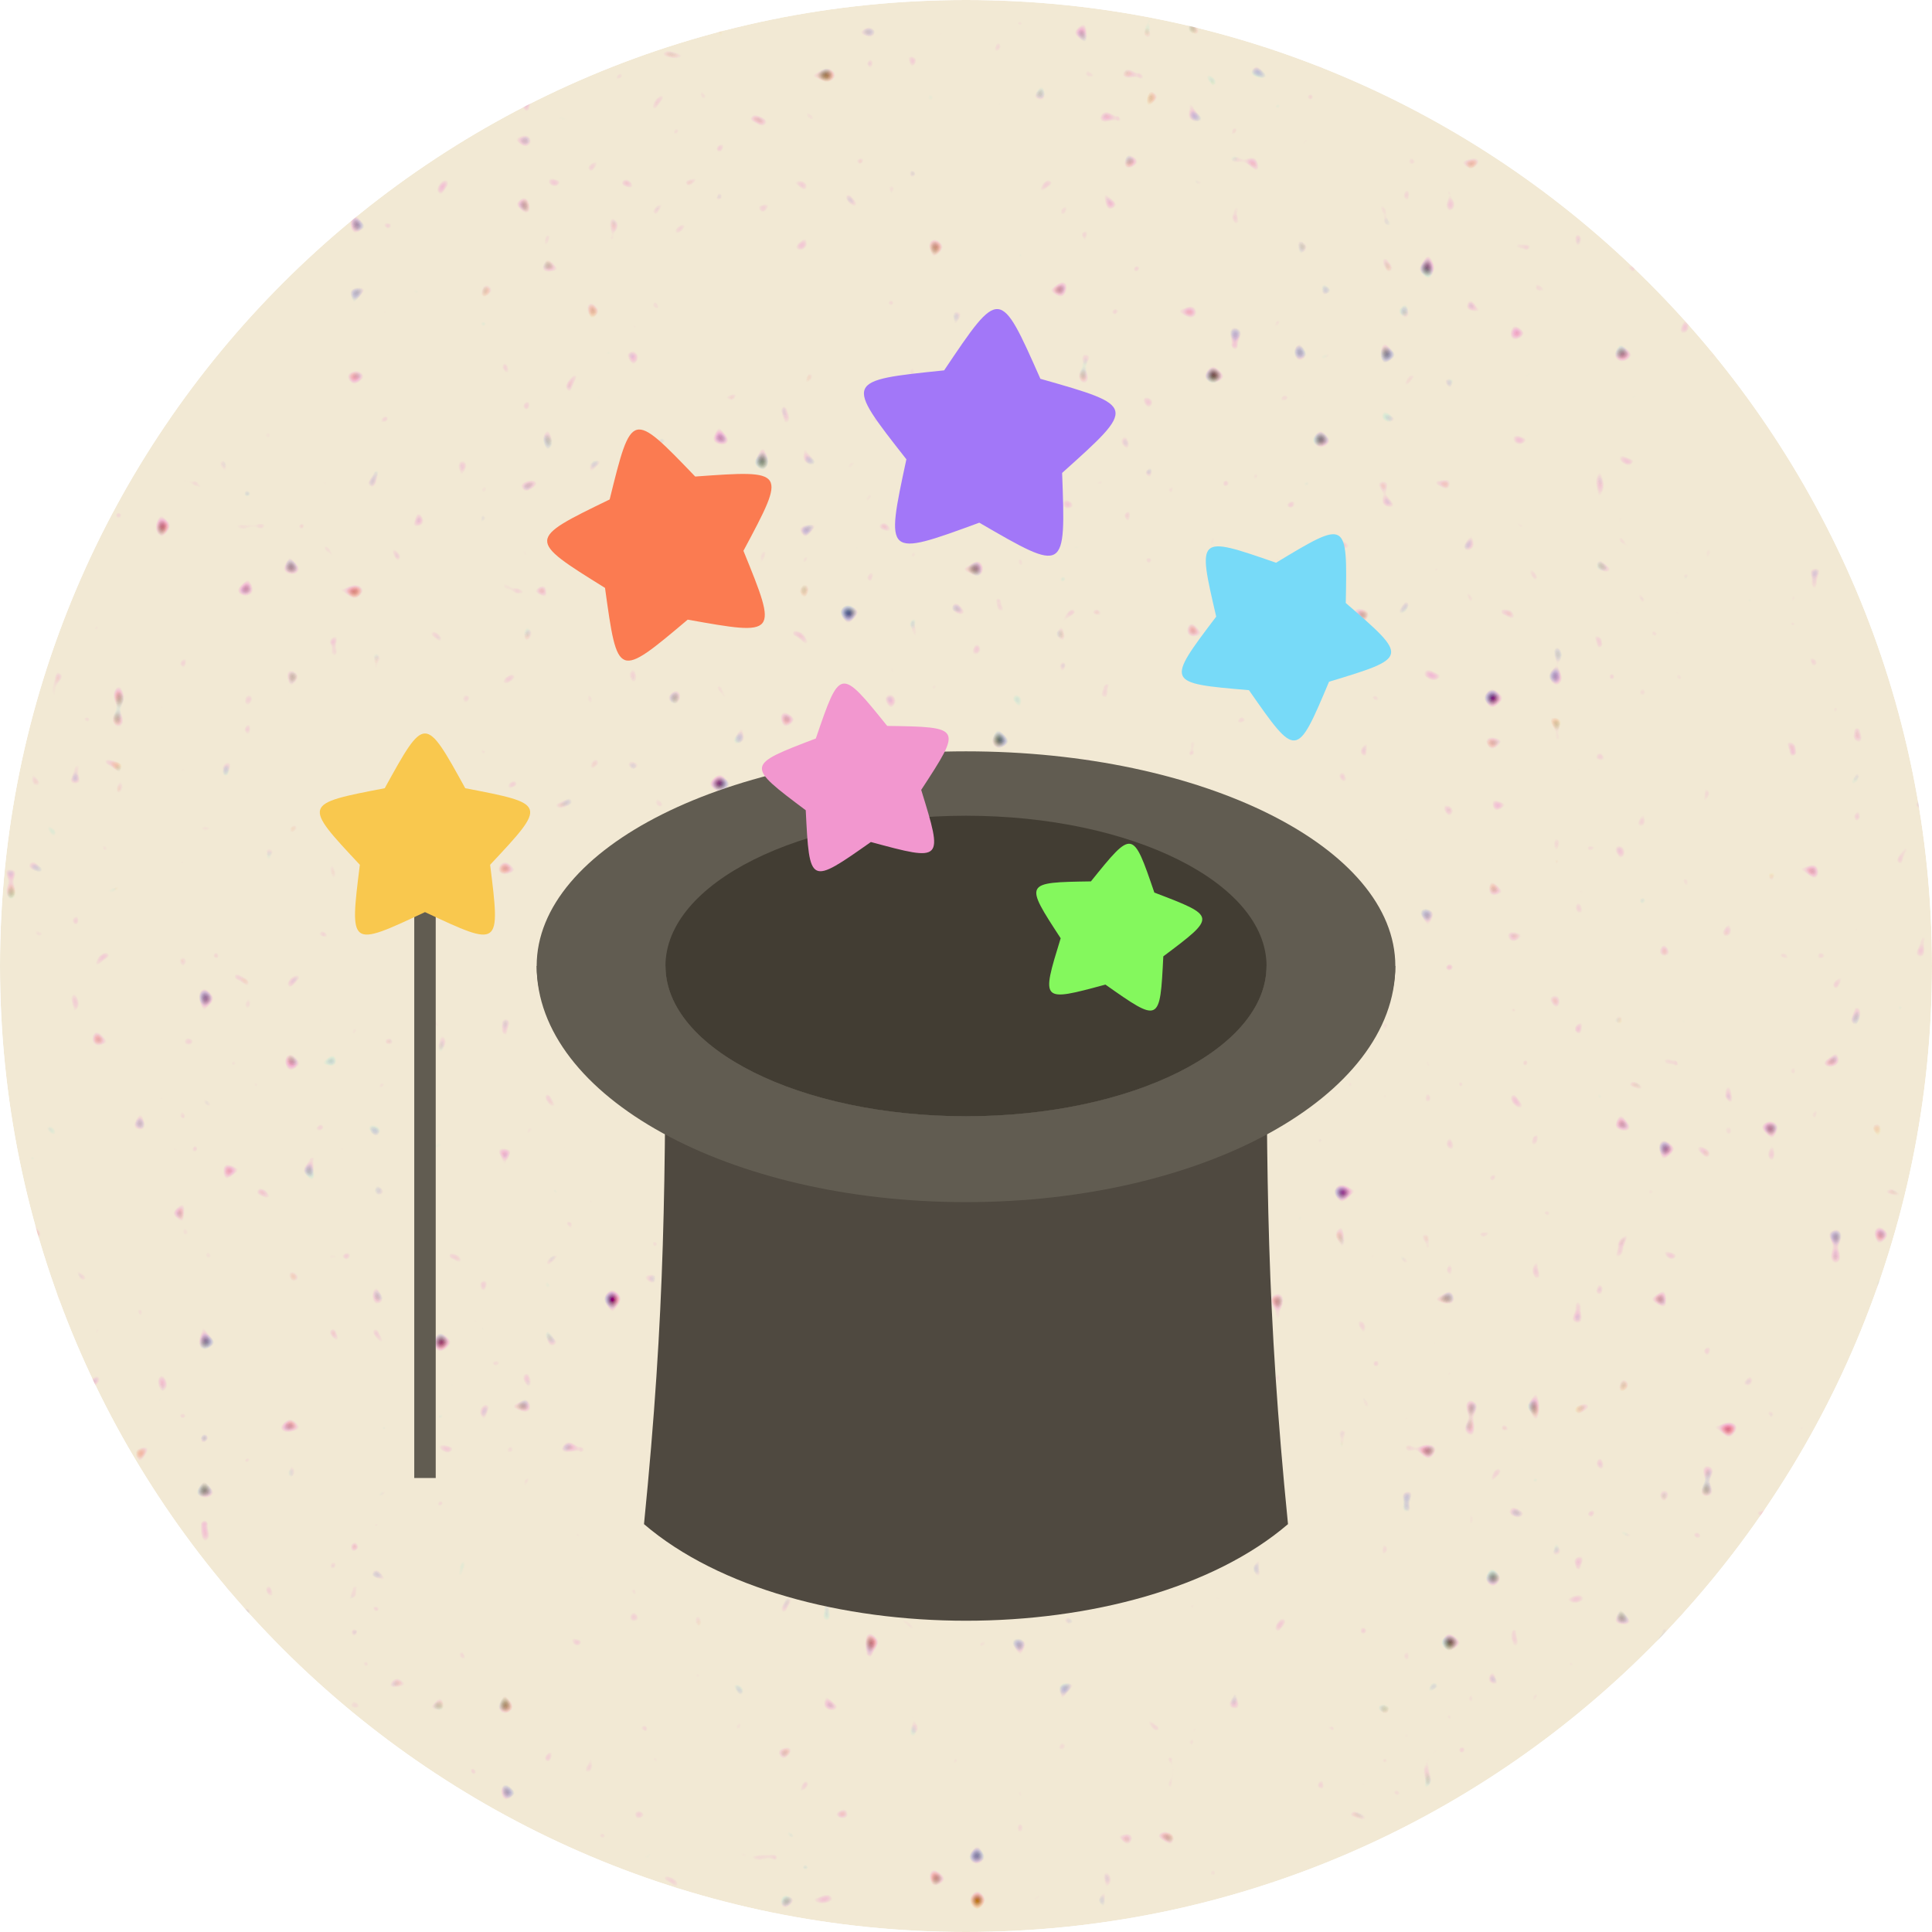
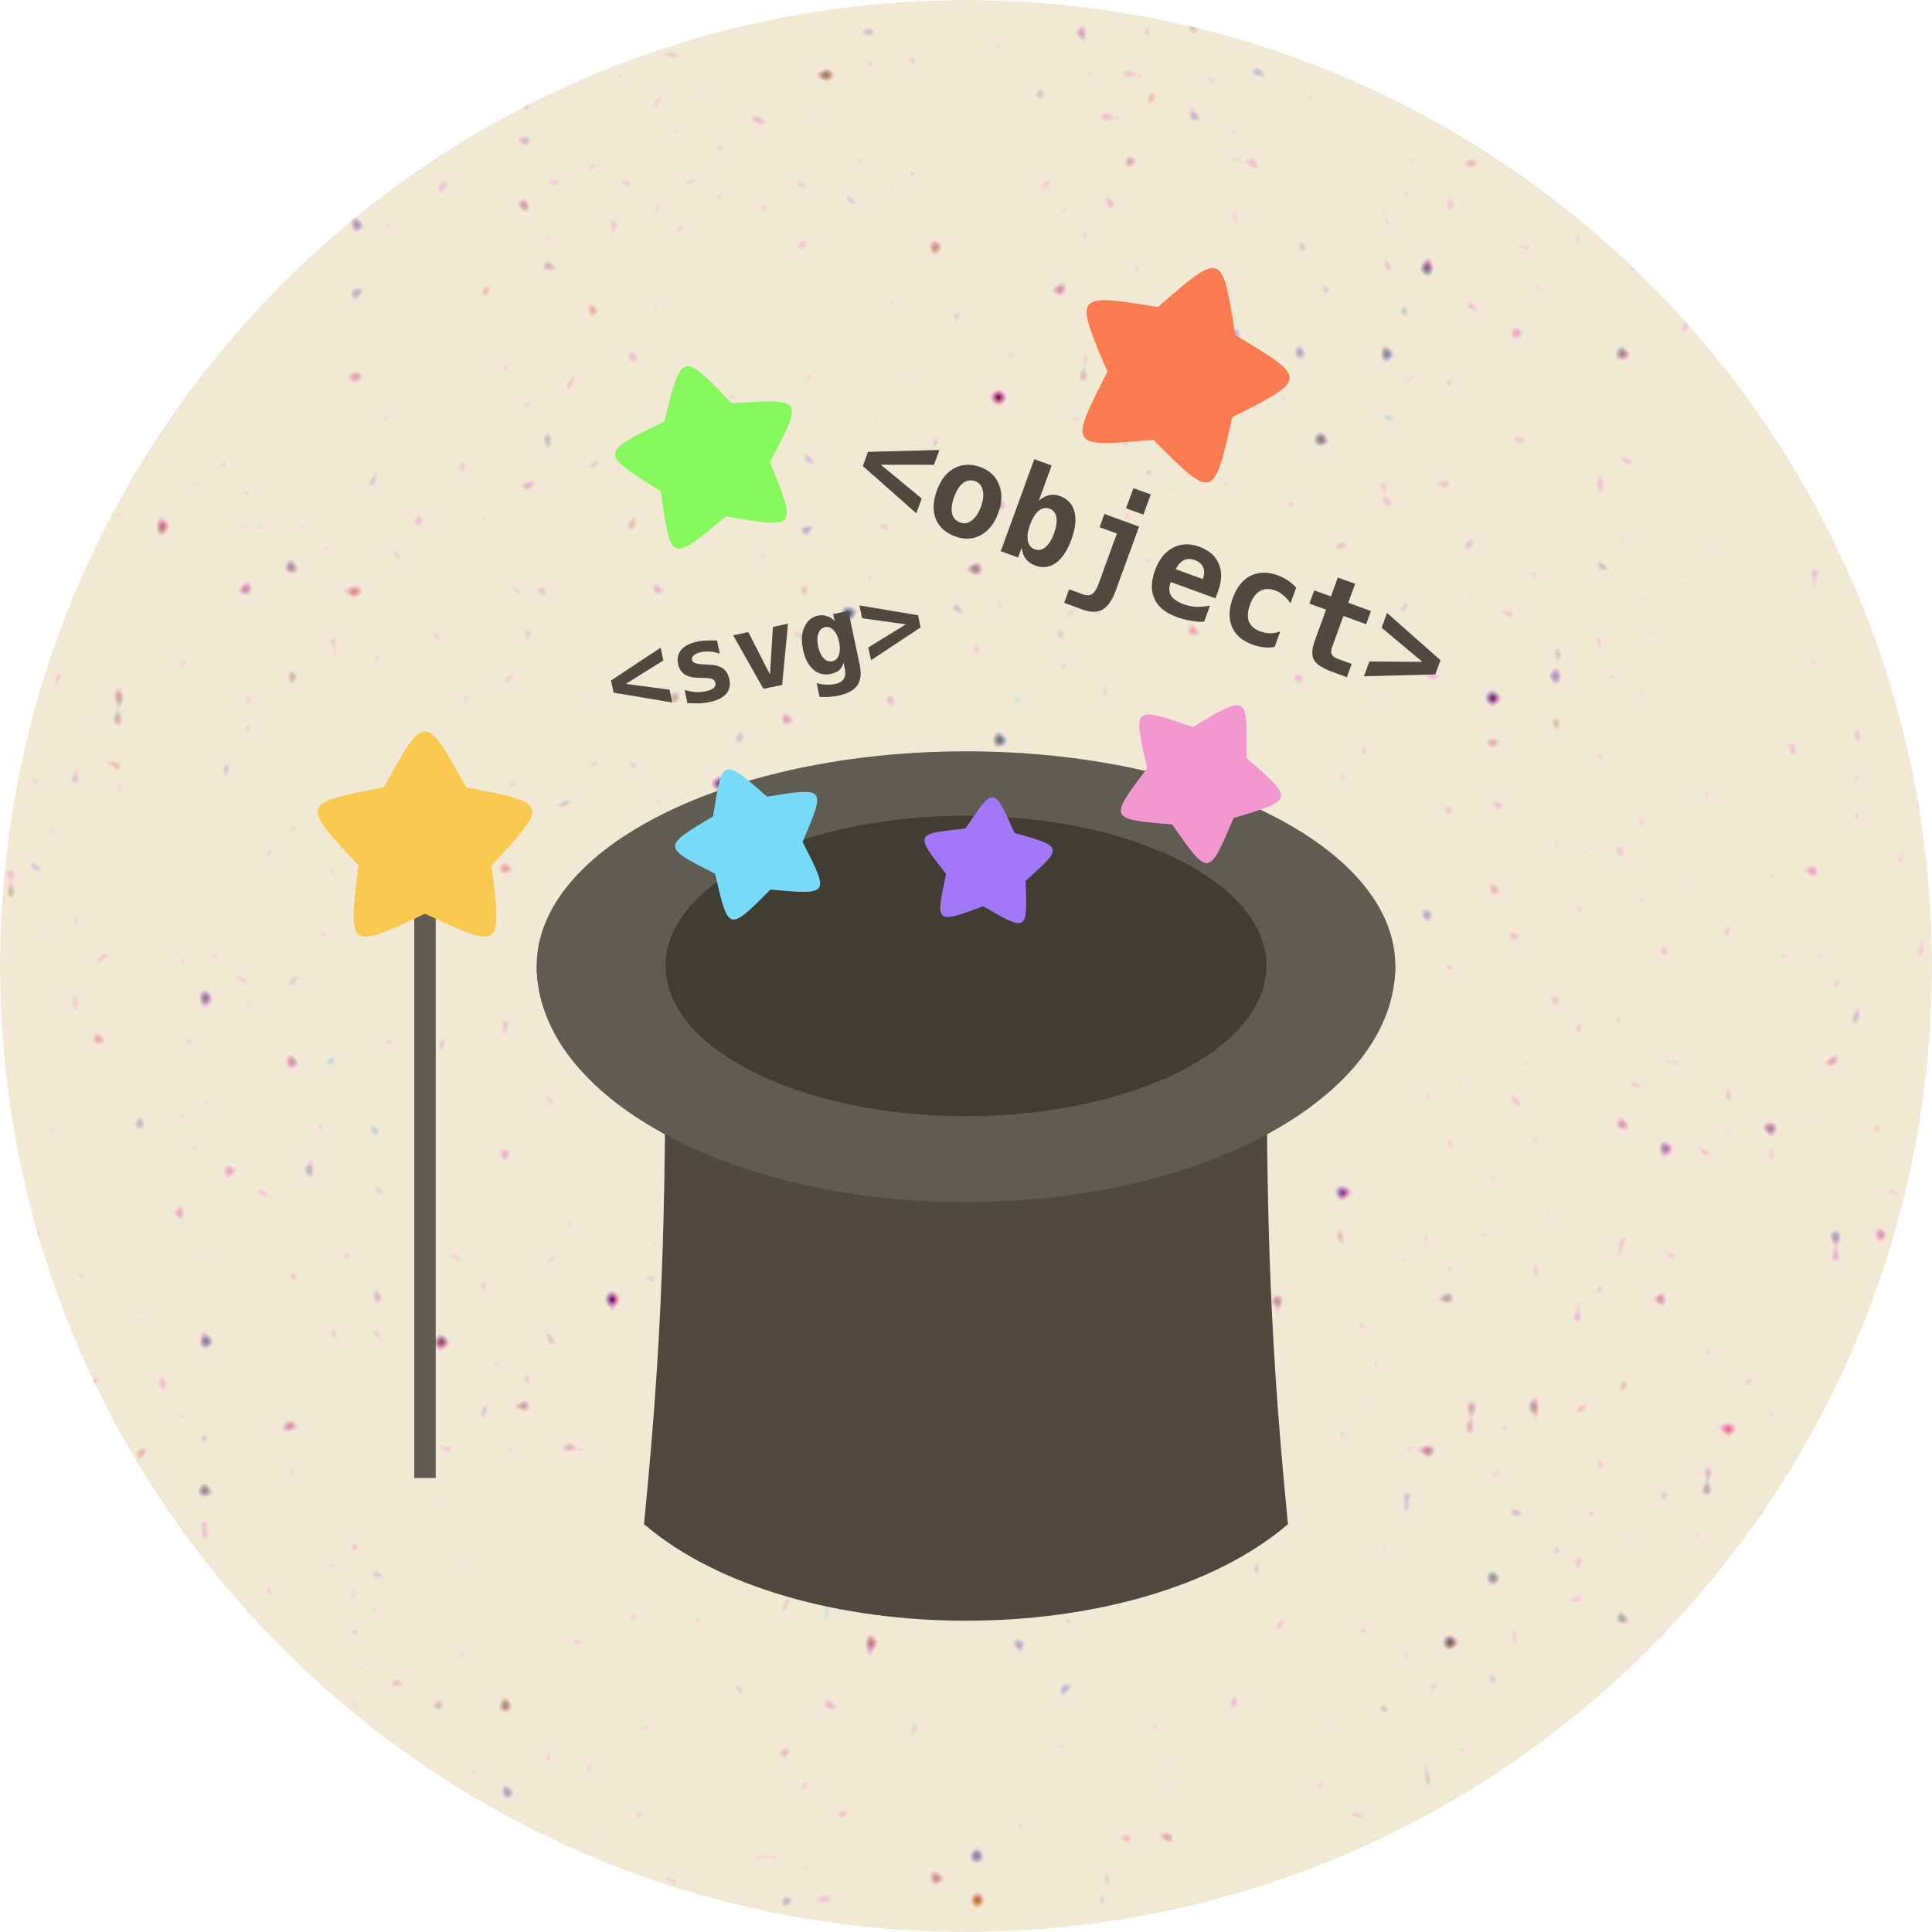
- <svg xmlns="http://www.w3.org/2000/svg" tabindex="0" aria-label="Press to toggle a suprise" role="button" aria-pressed="false" style="display: block;" viewBox="-45 -45 90 90">
+ <svg xmlns="http://www.w3.org/2000/svg" tabindex="0" aria-label="Press to toggle a vector suprise" role="button" aria-pressed="false" style="display: block;" viewBox="-45 -45 90 90">
  <defs>
    <style>
        svg:focus:not(:focus-visible) {
            outline: none;
        }

        .hover {
            transform: translate(0, -5px) rotate(-20deg);
            transition: transform 0.4s cubic-bezier(0.65, 0, 0.35, 1);
        }
+ 
        svg:hover .hover {
            transform: translate(0, 0px) rotate(0deg);
        }

        .active {
            transition: transform 0.3s cubic-bezier(0.65, 0, 0.35, 1);
        }
-             svg:active .active {
+ 
+         svg:active .active {
            transform: translate(1px, 3px) rotate(5deg);
            transition-timing-function: cubic-bezier(0.34, 1.56, 0.64, 1);
        }

        .translate,
        .scale {
            transition-timing-function: cubic-bezier(0.33, 1, 0.68, 1);
            transition-duration: 0.8s;
        }

        .translate {
            translate: 0 30px;
            transition-property: translate;
        }
+ 
        .scale {
            scale: 0;
            transition-property: scale;
        }

        .pressed .translate,
        .pressed .scale {
            transition-timing-function: cubic-bezier(0.34, 1.56, 0.64, 1);
        }

        .pressed .translate {
            translate: 0 0px;
        }
+ 
        .pressed .scale {
            scale: 1;
        }
        </style>
-     <symbol id="s" viewBox="-25.075 -26.236 50.149 47.984">
+     <symbol id="s" viewBox="-24.575 -25.736 49.149 46.984">
      <path fill="currentColor" d="M 9.797174393178826e-16 16C -17.634 24.271 -17.634 24.271 -15.217 4.944C -28.532 -9.271 -28.532 -9.271 -9.405 -12.944C -5.510910596163089e-15 -30 -5.510910596163089e-15 -30 9.405 -12.944C 28.532 -9.271 28.532 -9.271 15.217 4.944C 17.634 24.271 17.634 24.271 9.797174393178826e-16 16" />
    </symbol>
    <use id="u" href="#s" x="-5" y="-5" width="10" height="10" />
    <filter id="f">
      <feTurbulence type="fractalNoise" baseFrequency="1" />
      <feColorMatrix values="1 0 0 5.5 -1 0 0.5 0 5.5 -1 0 0 0.5 5.5 -1 0 0 0 0 1" />
      <feBlend in2="SourceGraphic" mode="darken" />
      <feComposite in2="SourceGraphic" operator="in" />
    </filter>
  </defs>
  <circle filter="url(#f)" fill="hsl(43 53% 89%)" r="45" />
  <g class="active">
    <g class="hover">
      <g transform="translate(-25 -5) rotate(20)">
        <path stroke="hsl(41 9% 35%)" stroke-width="1" d="M 0 -5 v 30" />
        <use style="color: hsl(43 93% 64%)" href="#u" y="-5" />
      </g>
    </g>
  </g>
  <ellipse fill="hsl(41 9% 35%)" rx="20" ry="10" />
  <ellipse fill="hsl(40 13% 23%)" rx="14" ry="7" />
  <g class="translate">
    <g class="scale">
-       <use style="color: hsl(105 92% 67%)" transform=" translate(7 -2) rotate(10) scale(0.8)" href="#u" />
-       <use style="color: hsl(323 78% 77%)" transform=" translate(-5 -9) rotate(-10) scale(0.9)" href="#u" />
-       <use style="color: hsl(15 95% 65%)" transform="translate(-14 -20) rotate(-15) scale(1.1)" href="#u" />
-       <use style="color: hsl(194 90% 72%)" transform="translate(15 -16) rotate(30) scale(1)" href="#u" />
-       <use style="color: hsl(260 90% 72%)" transform="translate(1 -25) rotate(5) scale(1.2)" href="#u" />
+       <use style="color: hsl(260 90% 72%)" transform="translate(1 -5) rotate(5) scale(0.6)" href="#u" />
+       <use style="color: hsl(194 90% 72%)" transform="translate(-10 -6) rotate(-20) scale(0.7)" href="#u" />
+       <use style="color: hsl(323 78% 77%)" transform="translate(11 -9) rotate(30) scale(0.75)" href="#u" />
+       <use style="color: hsl(105 92% 67%)" transform="translate(-12 -24) rotate(-15) scale(0.85)" href="#u" />
+       <use style="color: hsl(15 95% 65%)" transform="translate(10 -28) rotate(20)" href="#u" />
+       <g fill="hsl(37 11% 28%)" font-family="monospace" text-anchor="middle" font-weight="700">
+         <text transform="translate(-9 -13) rotate(-12)" font-size="5">&lt;svg&gt;</text>
+         <text transform="translate(8 -17) rotate(20)" font-size="6">&lt;object&gt;</text>
+       </g>
    </g>
  </g>
  <path fill="hsl(37 11% 28%)" d="M -14 0 C -14 10 -14 16 -15 26 C -8 32 8 32 15 26 C 14 16 14 10 14 0 A 14 7 0 0 1 -14 0" />
  <path fill="hsl(41 9% 35%)" d="M -20 0 -14 0 A 14 7 0 0 0 14 0 L 20 0 A 20 11 0 0 1 -20 0" />
</svg>
